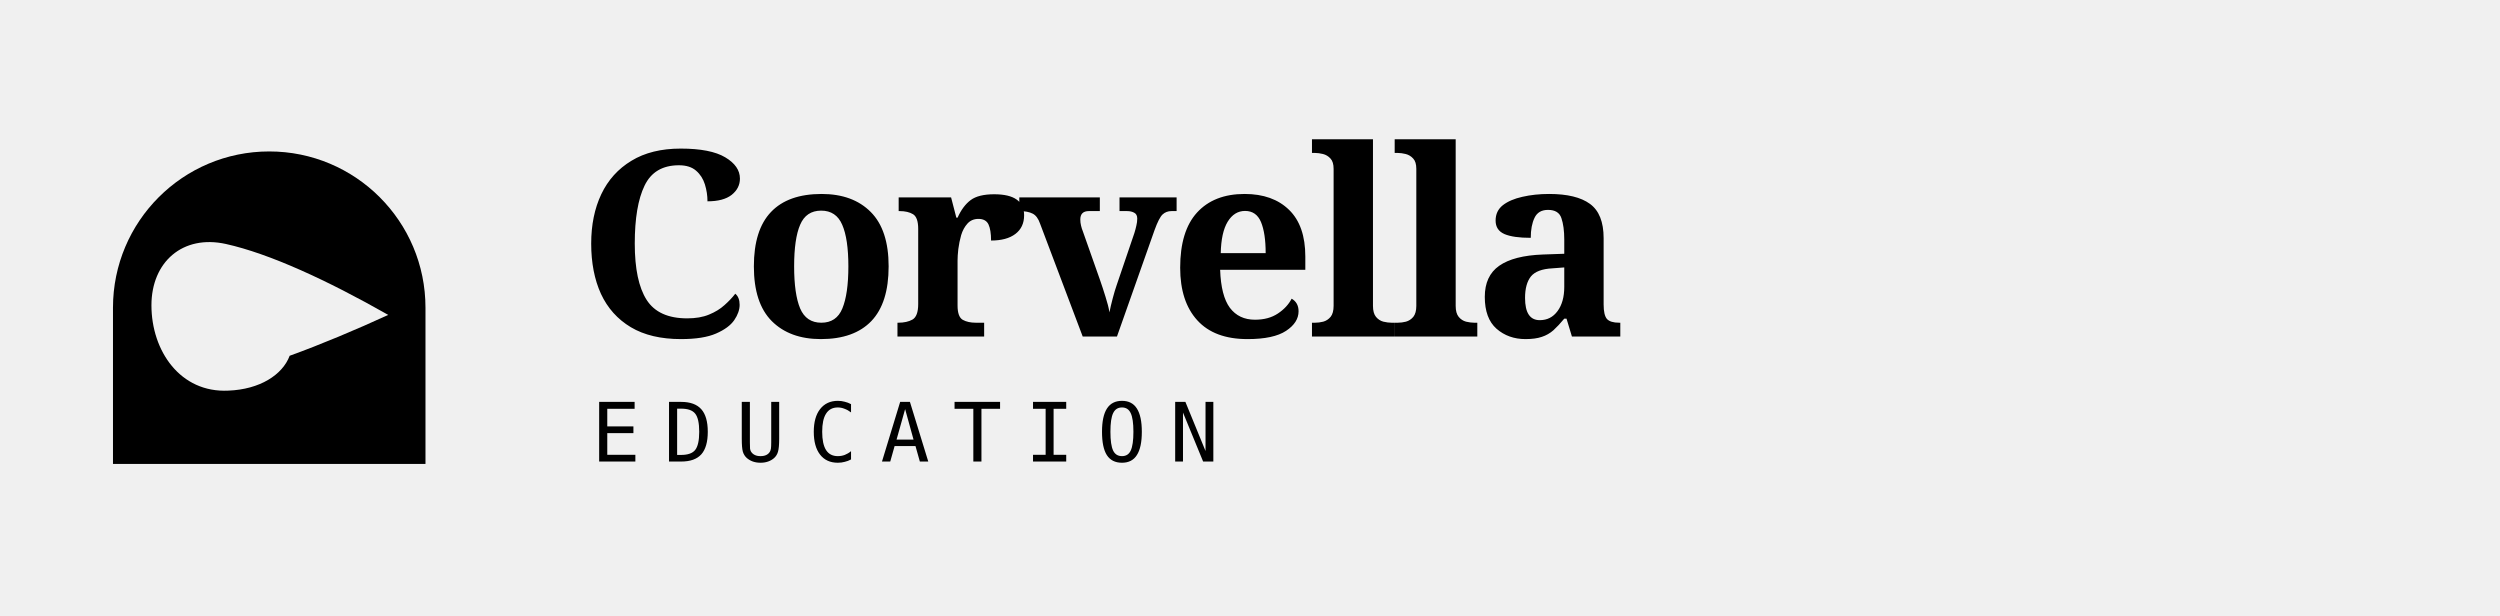
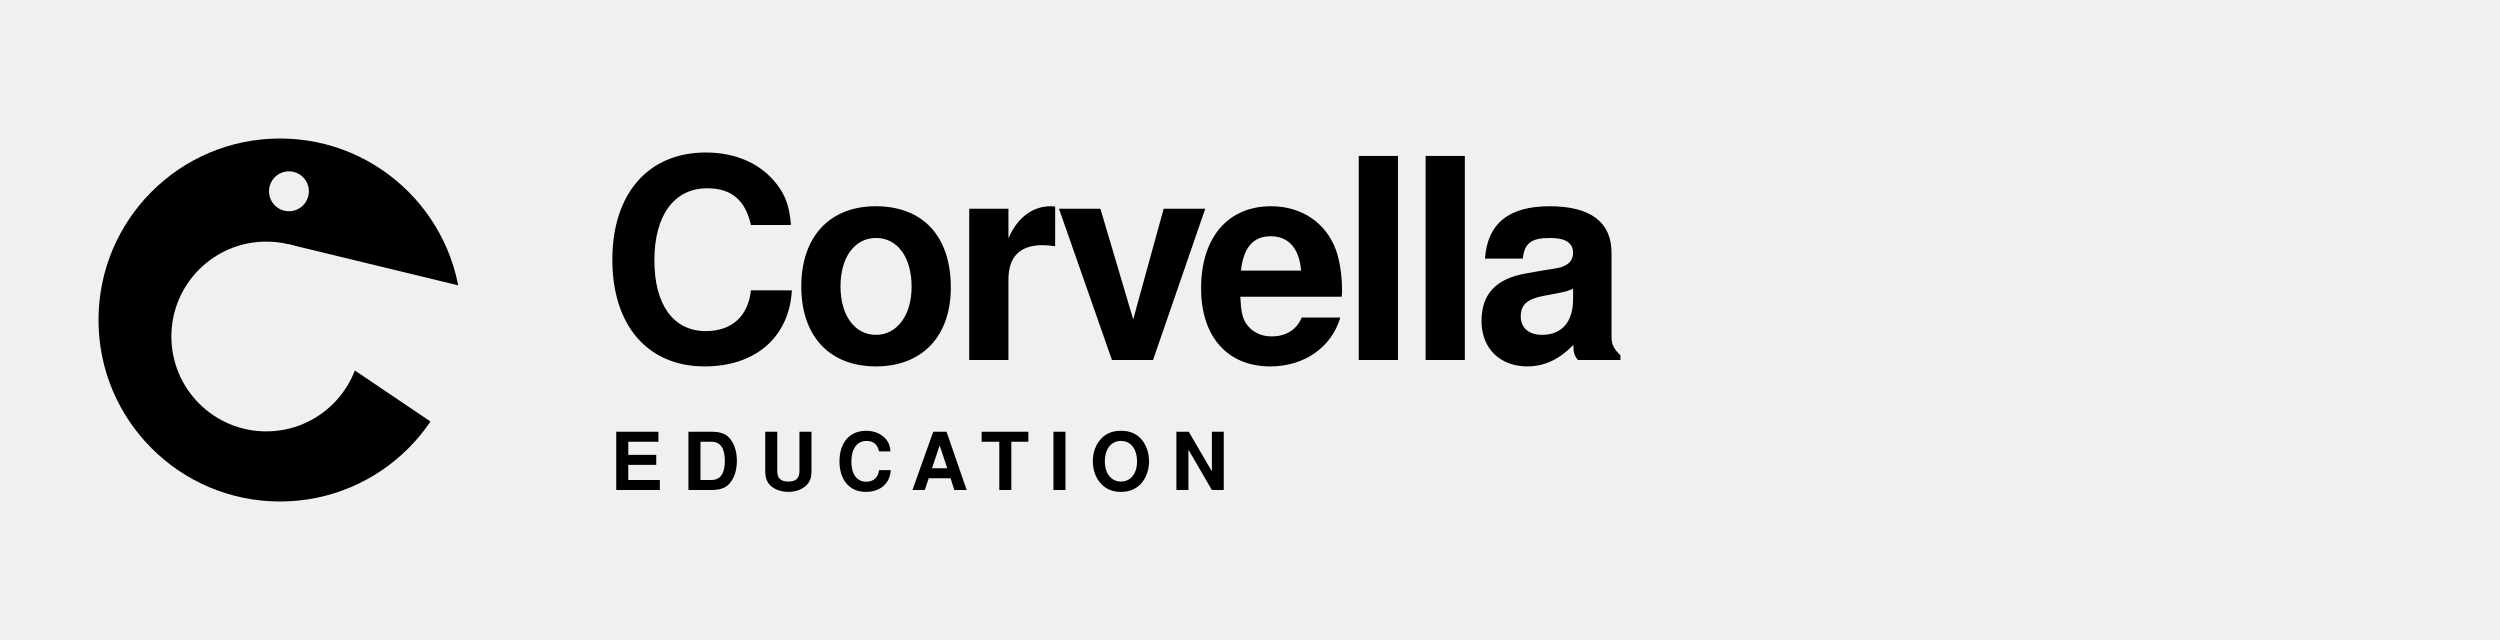
- <svg xmlns="http://www.w3.org/2000/svg" viewBox="0 0 260 64" width="520" height="128" role="img" aria-label="Corvella Education">
-   <mask id="lk" maskUnits="userSpaceOnUse" x="8" y="12" width="40" height="40">
-     <rect x="8" y="12" width="40" height="40" fill="#000" />
-     <g transform="translate(8 12) scale(1.25)">
-       <path d="M3 29 V16 C3 8.82 8.82 3 16 3 C23.18 3 29 8.82 29 16 V29 Z" fill="#fff" />
-       <path d="M26.9 15.4 C21.8 12.5 17.0 10.3 13.4 9.5 C9.8 8.7 7.2 11.0 7.2 14.6 C7.2 18.4 9.6 21.9 13.6 21.7 C16.2 21.6 18.1 20.4 18.7 18.8 C21.2 17.9 24.3 16.6 26.9 15.4 Z" transform="translate(-1.0 1.2)" fill="#000" />
+ <svg xmlns="http://www.w3.org/2000/svg" viewBox="0 0 250 64" width="500" height="128" role="img" aria-label="Corvella Education">
+   <mask id="lk" maskUnits="userSpaceOnUse" x="6" y="10" width="44" height="44">
+     <g transform="translate(6 10) scale(1.375)">
+       <circle cx="16" cy="16" r="13.2" fill="#fff" />
+       <circle cx="15" cy="17.2" r="6.9" fill="#000" />
+       <path d="M16.62 10.49 L28.96 13.48 L40 -6 L40 42 L37.55 30.54 L16 16 Z" fill="#000" />
+       <circle cx="16.65" cy="6.64" r="1.45" fill="#000" />
    </g>
  </mask>
-   <rect x="8" y="12" width="40" height="40" fill="currentColor" mask="url(#lk)" />
-   <text x="60" y="35" font-family="Fraunces, Georgia, serif" font-size="27" font-weight="800" letter-spacing="-0.9" fill="currentColor">Corvella</text>
-   <text x="61.5" y="48" font-family="'IBM Plex Mono', ui-monospace, monospace" font-size="8.5" font-weight="500" letter-spacing="2.4" fill="currentColor">EDUCATION</text>
+   <rect x="6" y="10" width="44" height="44" fill="currentColor" mask="url(#lk)" />
+   <text x="60" y="36" font-family="'Schibsted Grotesk', Helvetica, Arial, sans-serif" font-size="28" font-weight="800" letter-spacing="-1.1" fill="currentColor">Corvella</text>
+   <text x="61" y="49" font-family="'Schibsted Grotesk', Helvetica, Arial, sans-serif" font-size="8" font-weight="600" letter-spacing="1.9" fill="currentColor">EDUCATION</text>
</svg>
